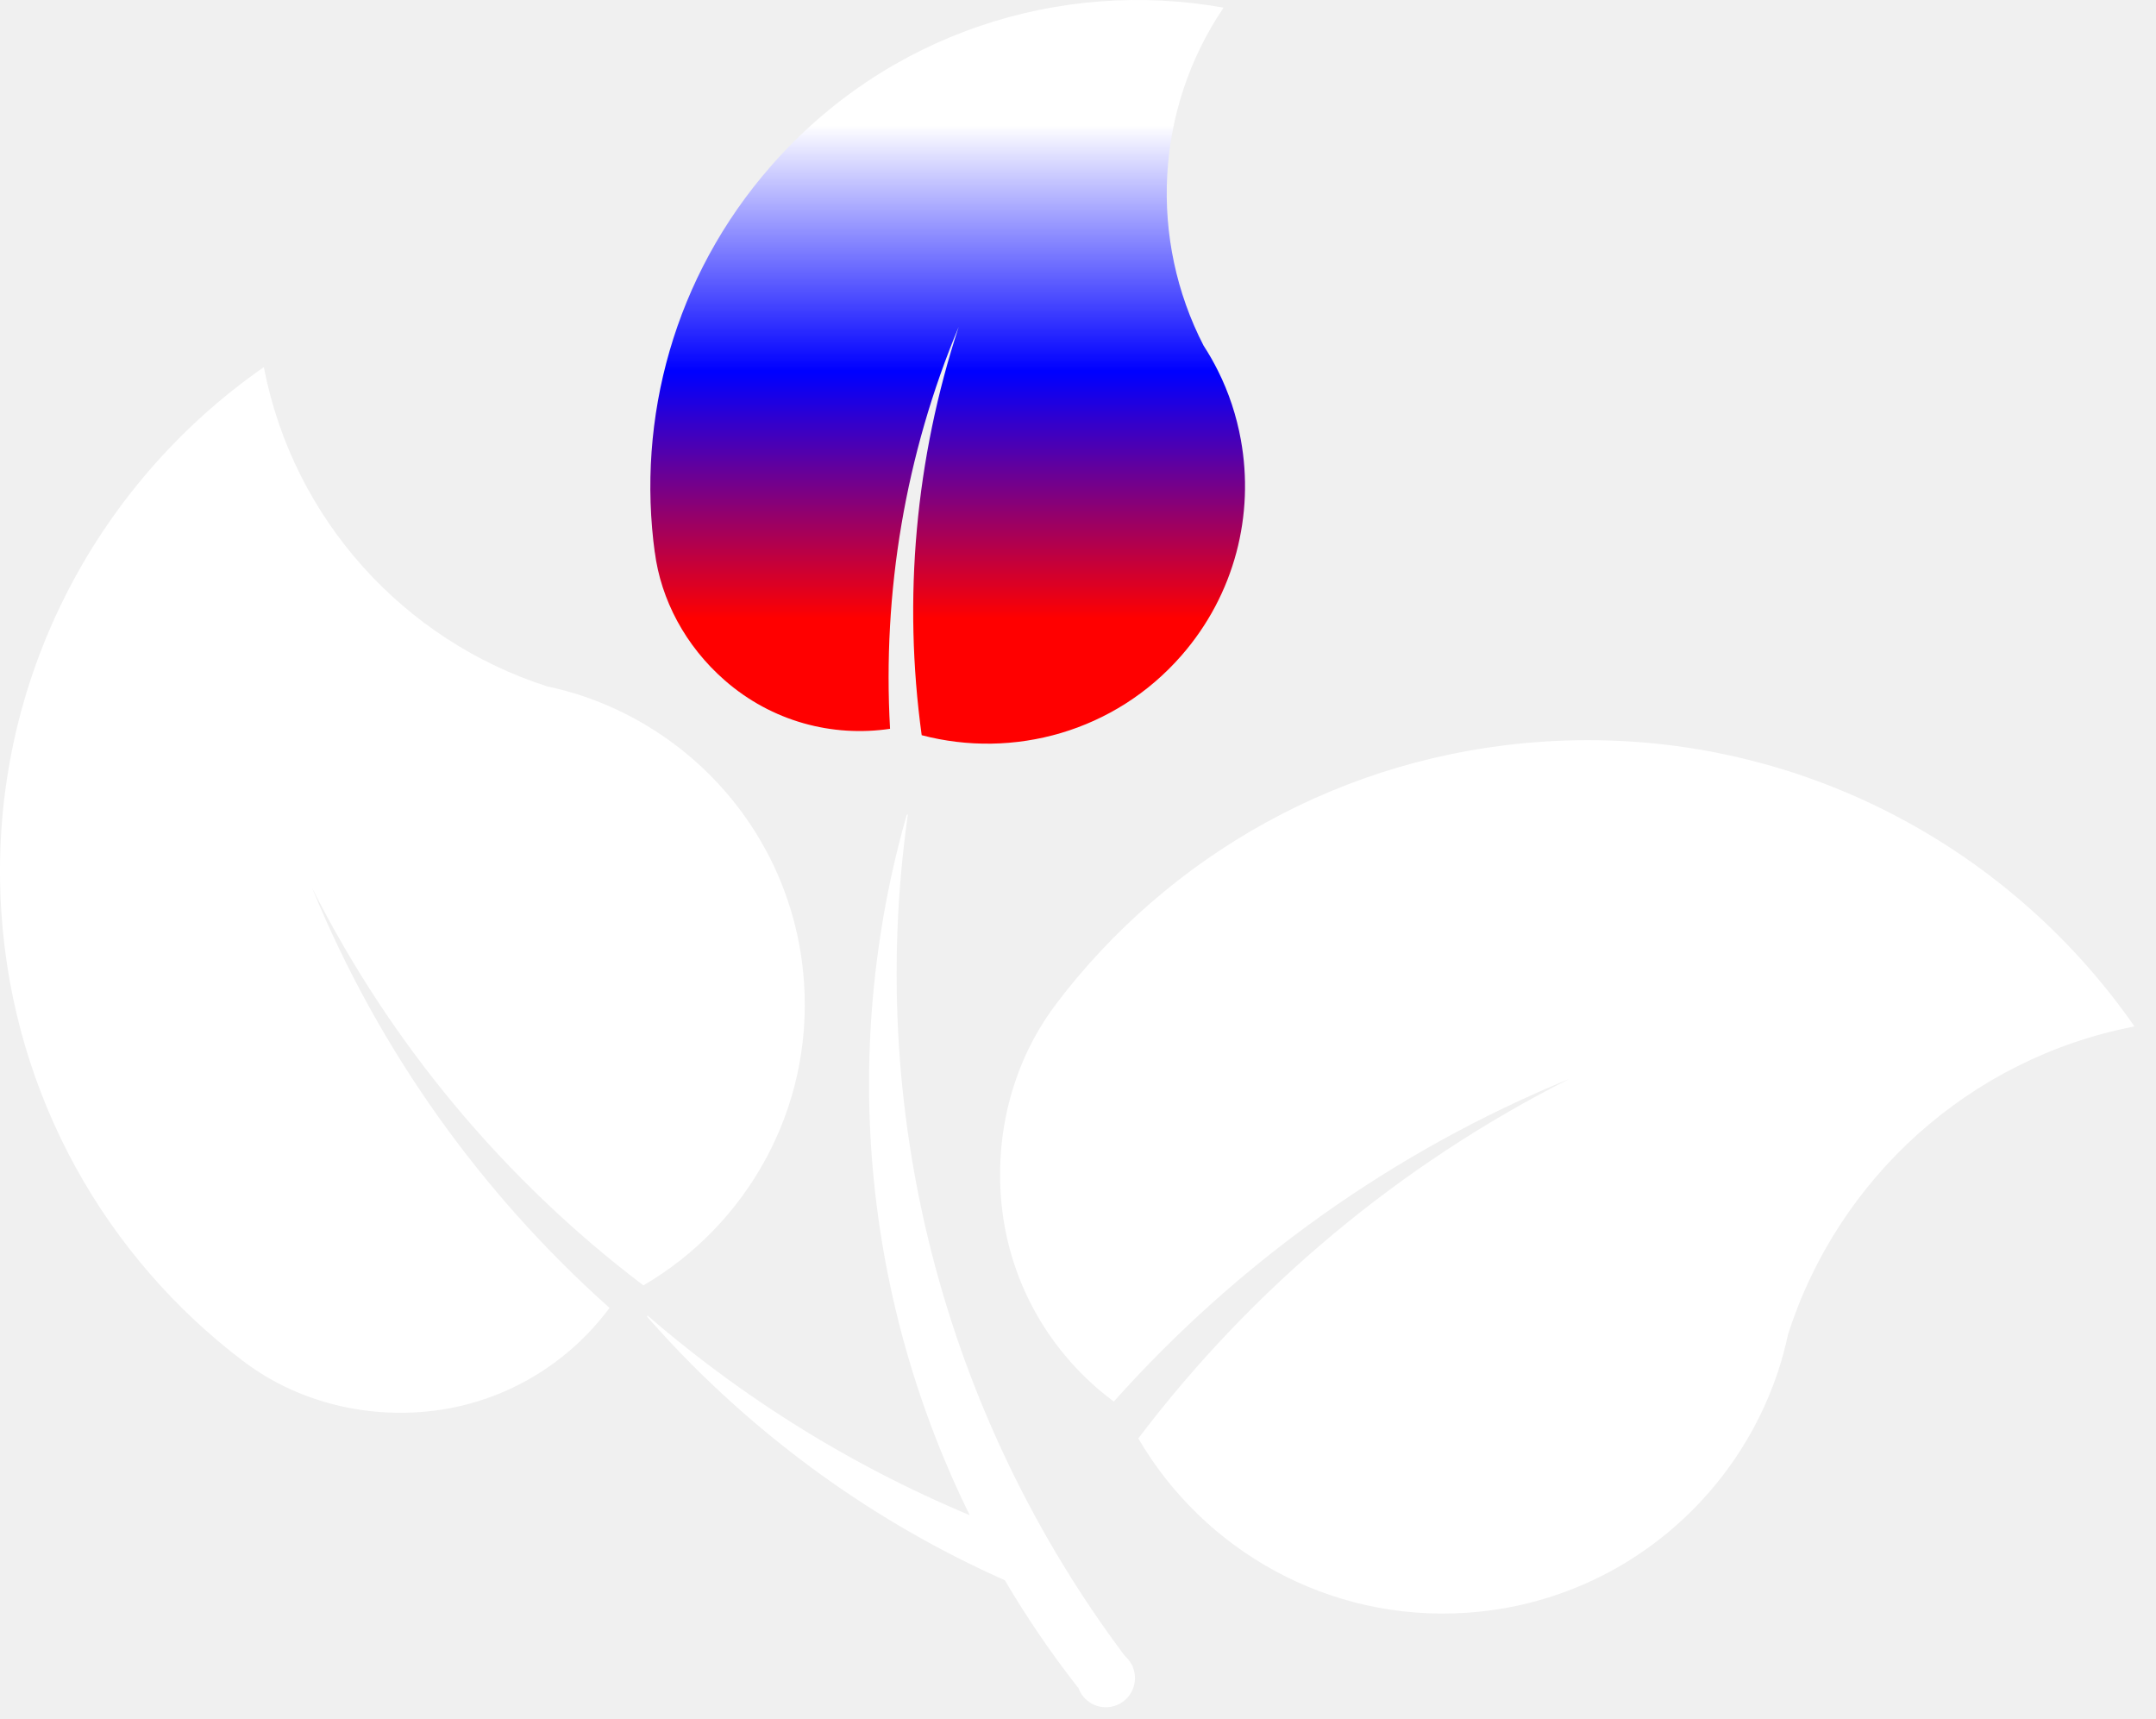
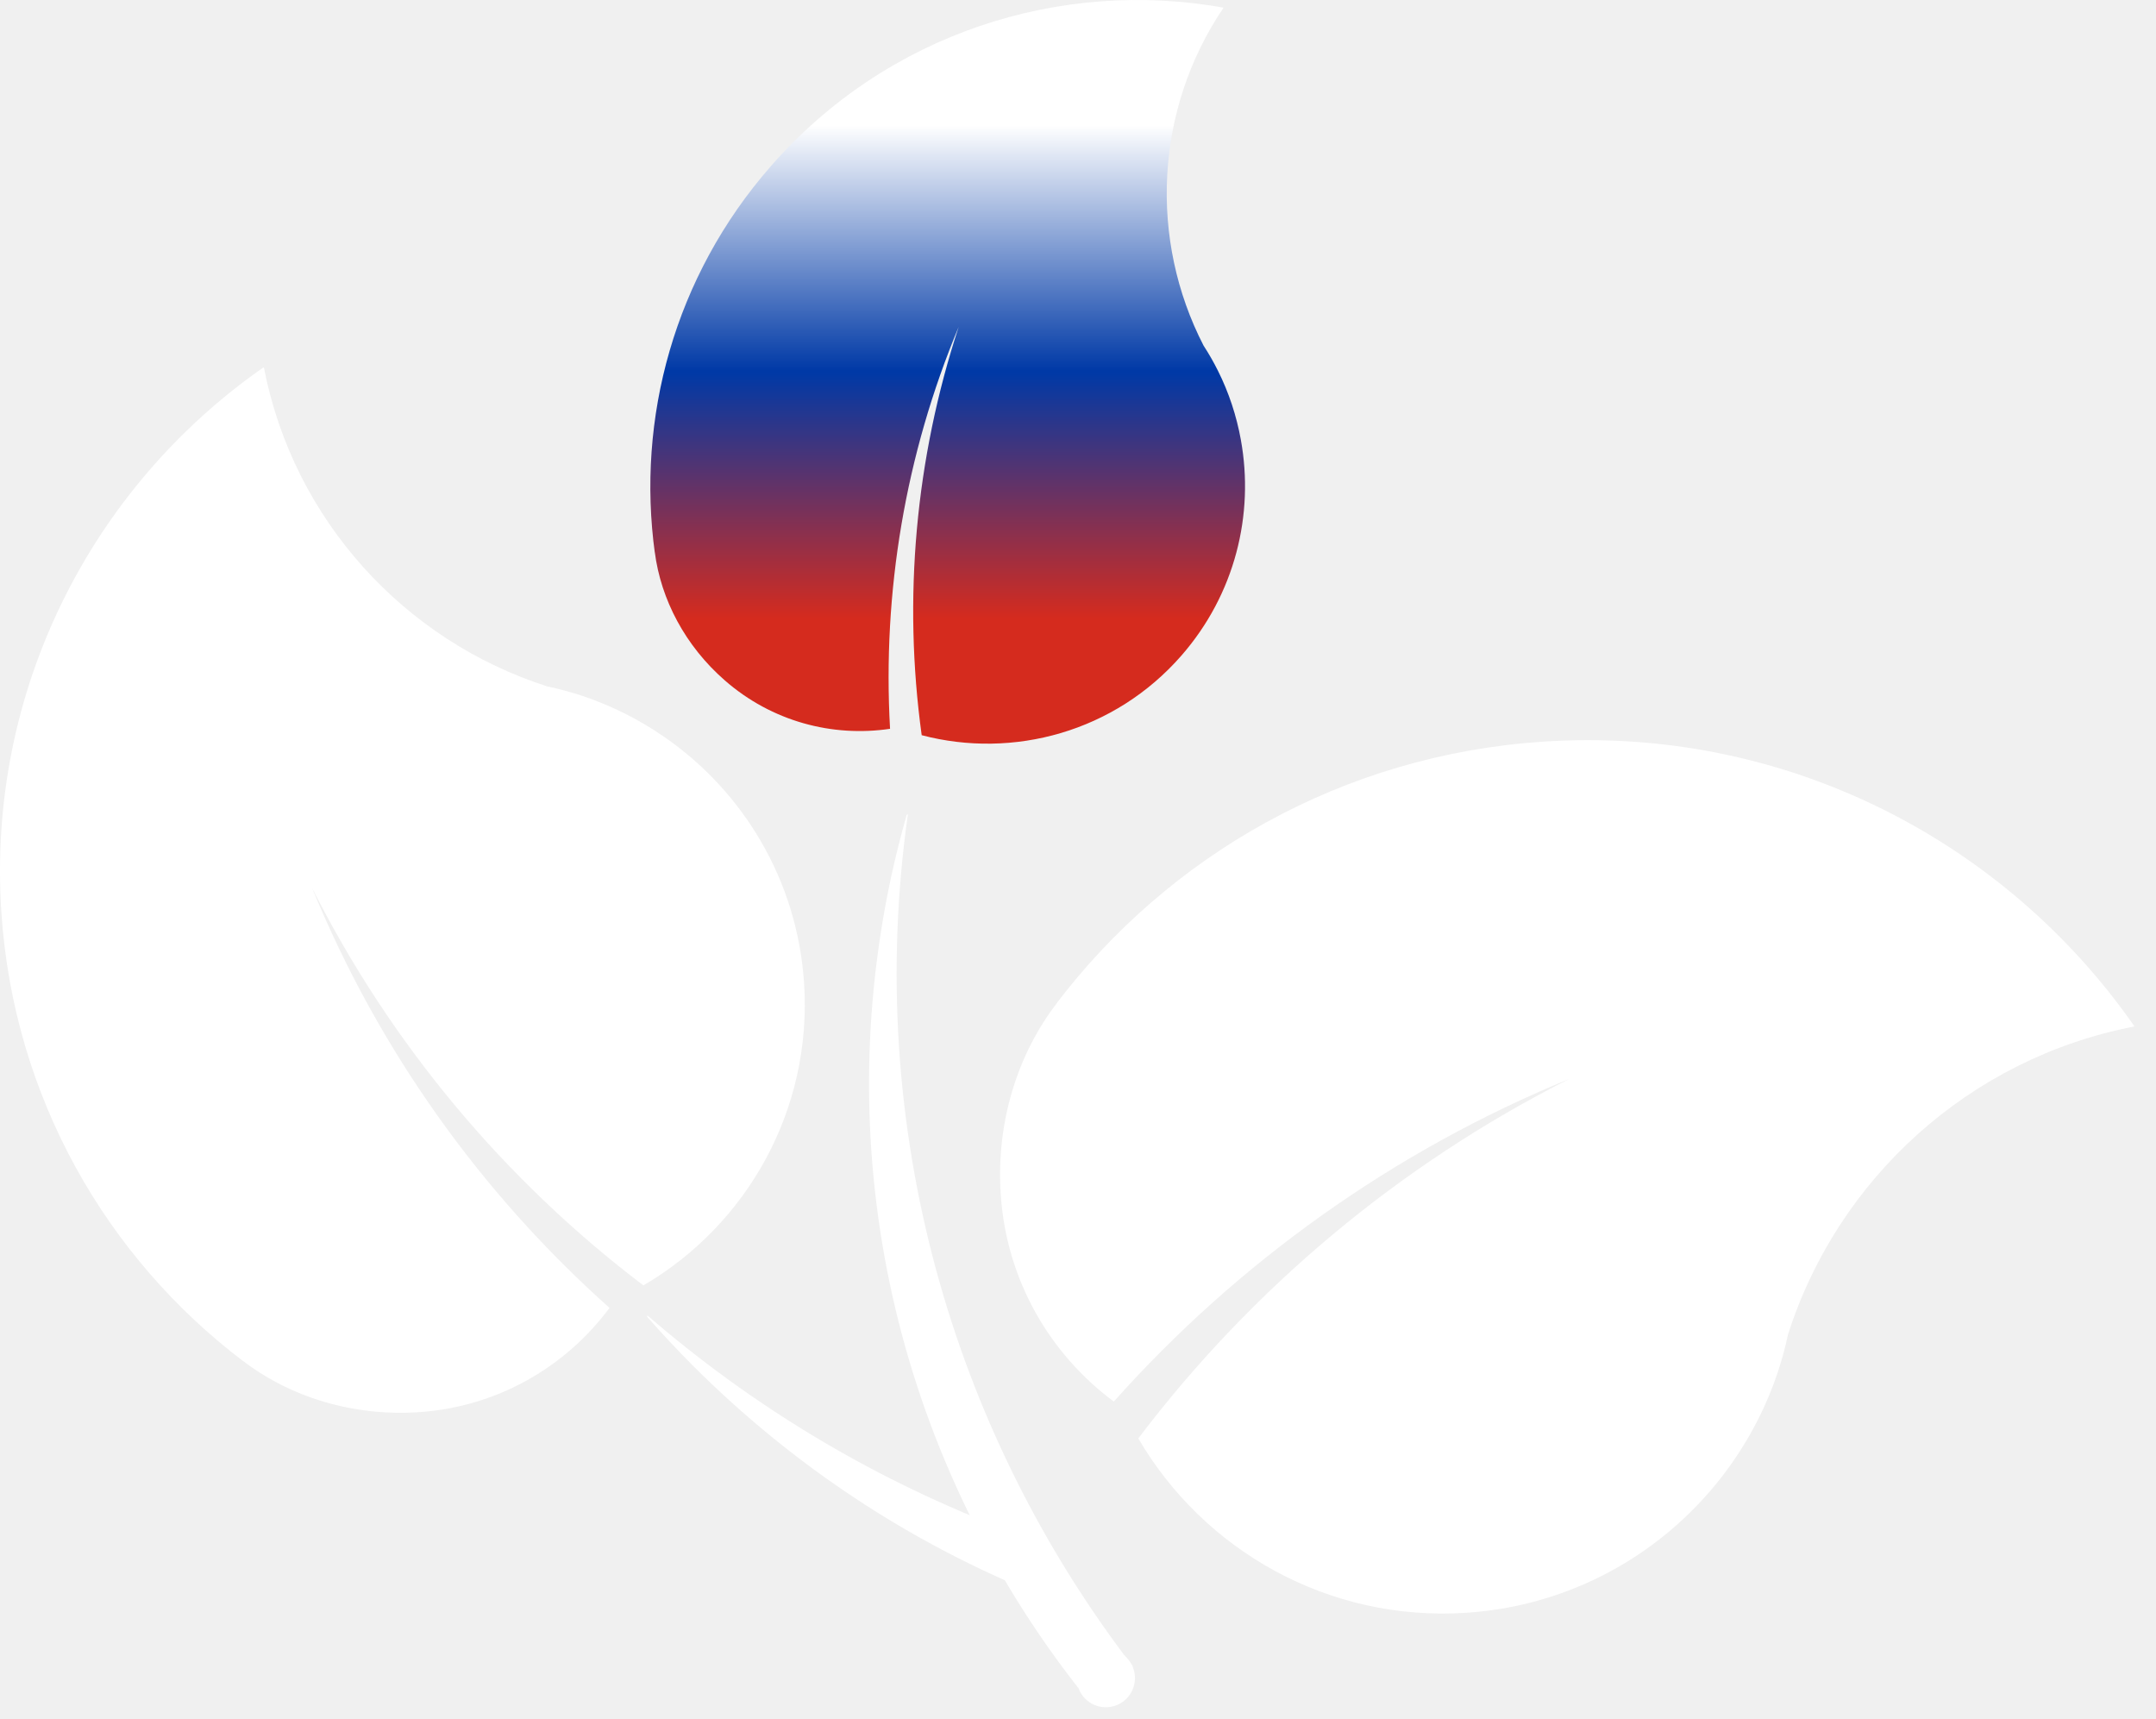
<svg xmlns="http://www.w3.org/2000/svg" id="Layer_2" data-name="Layer 2" viewBox="0 0 640 510">
  <defs>
    <style> .cls-1 { fill: #088180; } .cls-1, .cls-2 { stroke-width: 0px; } .cls-2 { fill: #fff; } </style>
-     <linearGradient id="ru-top-39b4-vertical-gradient-1b97bd" x1="0%" y1="0%" x2="0%" y2="100%">
+     <linearGradient id="ru-top-97db-vertical-gradient-5e24af" x1="0%" y1="0%" x2="0%" y2="100%">
      <stop offset="0.00%" style="stop-color:#FFFFFF" />
      <stop offset="16.83%" style="stop-color:#FFFFFF" />
-       <stop offset="49.83%" style="stop-color:#0000FF" />
-       <stop offset="50.17%" style="stop-color:#0000FF" />
-       <stop offset="83.17%" style="stop-color:#FF0000" />
-       <stop offset="100.00%" style="stop-color:#FF0000" />
+       <stop offset="49.83%" style="stop-color:#0039A6" />
+       <stop offset="50.17%" style="stop-color:#0039A6" />
+       <stop offset="83.17%" style="stop-color:#D52B1E" />
+       <stop offset="100.00%" style="stop-color:#D52B1E" />
    </linearGradient>
  </defs>
  <g id="Layer_1-2" data-name="Layer 1">
    <path class="cls-1" d="m200.76,164.31s0,.02-.01.04c.01-.02.01-.03.01-.04Z" />
    <path class="cls-1" d="m336.98,299.22s-.03.01-.04.02c.02-.01.03-.01.04-.02Z" />
    <path class="cls-2" d="m335.97,494.14c2.17,4.26.47,9.47-3.78,11.64-4.27,2.17-9.48.47-11.64-3.79-2.17-4.27-.49-9.47,3.79-11.63,4.26-2.17,9.47-.47,11.63,3.78Z" />
    <path class="cls-2" d="m92.66,263.59c23.4,46.34,57.14,86.7,98.33,117.92,30.62-17.89,50.22-52.01,47.69-89.8-2.04-30.52-18.07-56.76-41.39-72.92-7.45-5.16-15.62-9.29-24.34-12.22-3.41-1.13-6.91-2.08-10.47-2.83-42.4-13.57-75.36-49.41-84.13-94.6l-.14-.1C27.48,144.39-4.01,204.67.41,270.87c3.66,54.84,31.24,102.41,71.85,133.18-.18-.14-.34-.28-.52-.42,14.29,11.07,33.1,16.81,52.58,15.51,23.41-1.57,43.64-13.48,56.61-30.95-38.23-34.09-68.6-76.67-88.27-124.61Zm-35.79,124.1s.01.02.03.03t-.03-.03Z" />
-     <path d="m284.59,97c-12.86,39.08-16.58,80.63-10.99,121.21,27.19,7.15,57.32-1,77.07-23.6,15.96-18.25,21.7-41.94,17.67-64.09-1.28-7.07-3.54-13.98-6.8-20.49-1.27-2.55-2.69-5.03-4.27-7.46-16.16-31.37-14.56-69.93,5.86-100.17v-.14c-48.26-8.63-99.72,7.51-134.33,47.09-28.7,32.81-39.9,74.91-34.39,114.94-.02-.18-.04-.35-.05-.52,1.8,14.22,9.12,27.98,20.78,38.16,14,12.25,32,16.92,49.07,14.38-2.3-40.53,4.54-81.42,20.38-119.31Zm-89.63,49.5s0,.02-.02.04c.02-.02.02-.03.02-.04Z" processed="true" fill="url(#ru-top-39b4-vertical-gradient-1b97bd)" />
+     <path d="m284.59,97c-12.86,39.08-16.58,80.63-10.99,121.21,27.19,7.15,57.32-1,77.07-23.6,15.96-18.25,21.7-41.94,17.67-64.09-1.28-7.07-3.54-13.98-6.8-20.49-1.27-2.55-2.69-5.03-4.27-7.46-16.16-31.37-14.56-69.93,5.86-100.17v-.14c-48.26-8.63-99.72,7.51-134.33,47.09-28.7,32.81-39.9,74.91-34.39,114.94-.02-.18-.04-.35-.05-.52,1.8,14.22,9.12,27.98,20.78,38.16,14,12.25,32,16.92,49.07,14.38-2.3-40.53,4.54-81.42,20.38-119.31Zm-89.63,49.5s0,.02-.02.04c.02-.02.02-.03.02-.04Z" processed="true" fill="url(#ru-top-97db-vertical-gradient-5e24af)" />
    <path class="cls-2" d="m465.83,320.23c-50.27,25.39-94.07,62.01-127.93,106.7,19.4,33.22,56.42,54.48,97.43,51.75,33.12-2.21,61.59-19.61,79.13-44.93,5.6-8.07,10.09-16.96,13.25-26.42,1.23-3.7,2.25-7.49,3.08-11.35,14.72-46,53.61-81.77,102.64-91.29l.12-.13c-38.36-55.05-103.77-89.23-175.59-84.43-59.53,3.97-111.13,33.87-144.53,77.94.15-.19.31-.36.46-.55-12.02,15.51-18.24,35.91-16.82,57.05,1.68,25.4,14.61,47.35,33.56,61.42,37-41.46,83.2-74.42,135.21-95.77Zm-134.66-38.82s-.02,0-.02.02c0-.02.01-.02.02-.02Z" />
    <path class="cls-2" d="m269.5,241.69c-.11.05-.23.11-.35.17-1.69,5.97-3.23,12.03-4.57,18.18-18.98,87.93,3.98,175.16,55.42,240.84,5.66-1.54,11.11-3.67,16.27-6.28-53.72-69.9-79.88-160.26-66.77-252.92Z" />
    <path class="cls-2" d="m192.17,390.42c-.03.13-.04.28-.06.41,4.35,4.94,8.88,9.79,13.59,14.52,30.01,29.98,64.64,52.48,101.6,67.51-4.39-6.59-8.54-13.37-12.42-20.29-36.69-14.44-71.5-35.14-102.72-62.16Z" />
  </g>
</svg>
